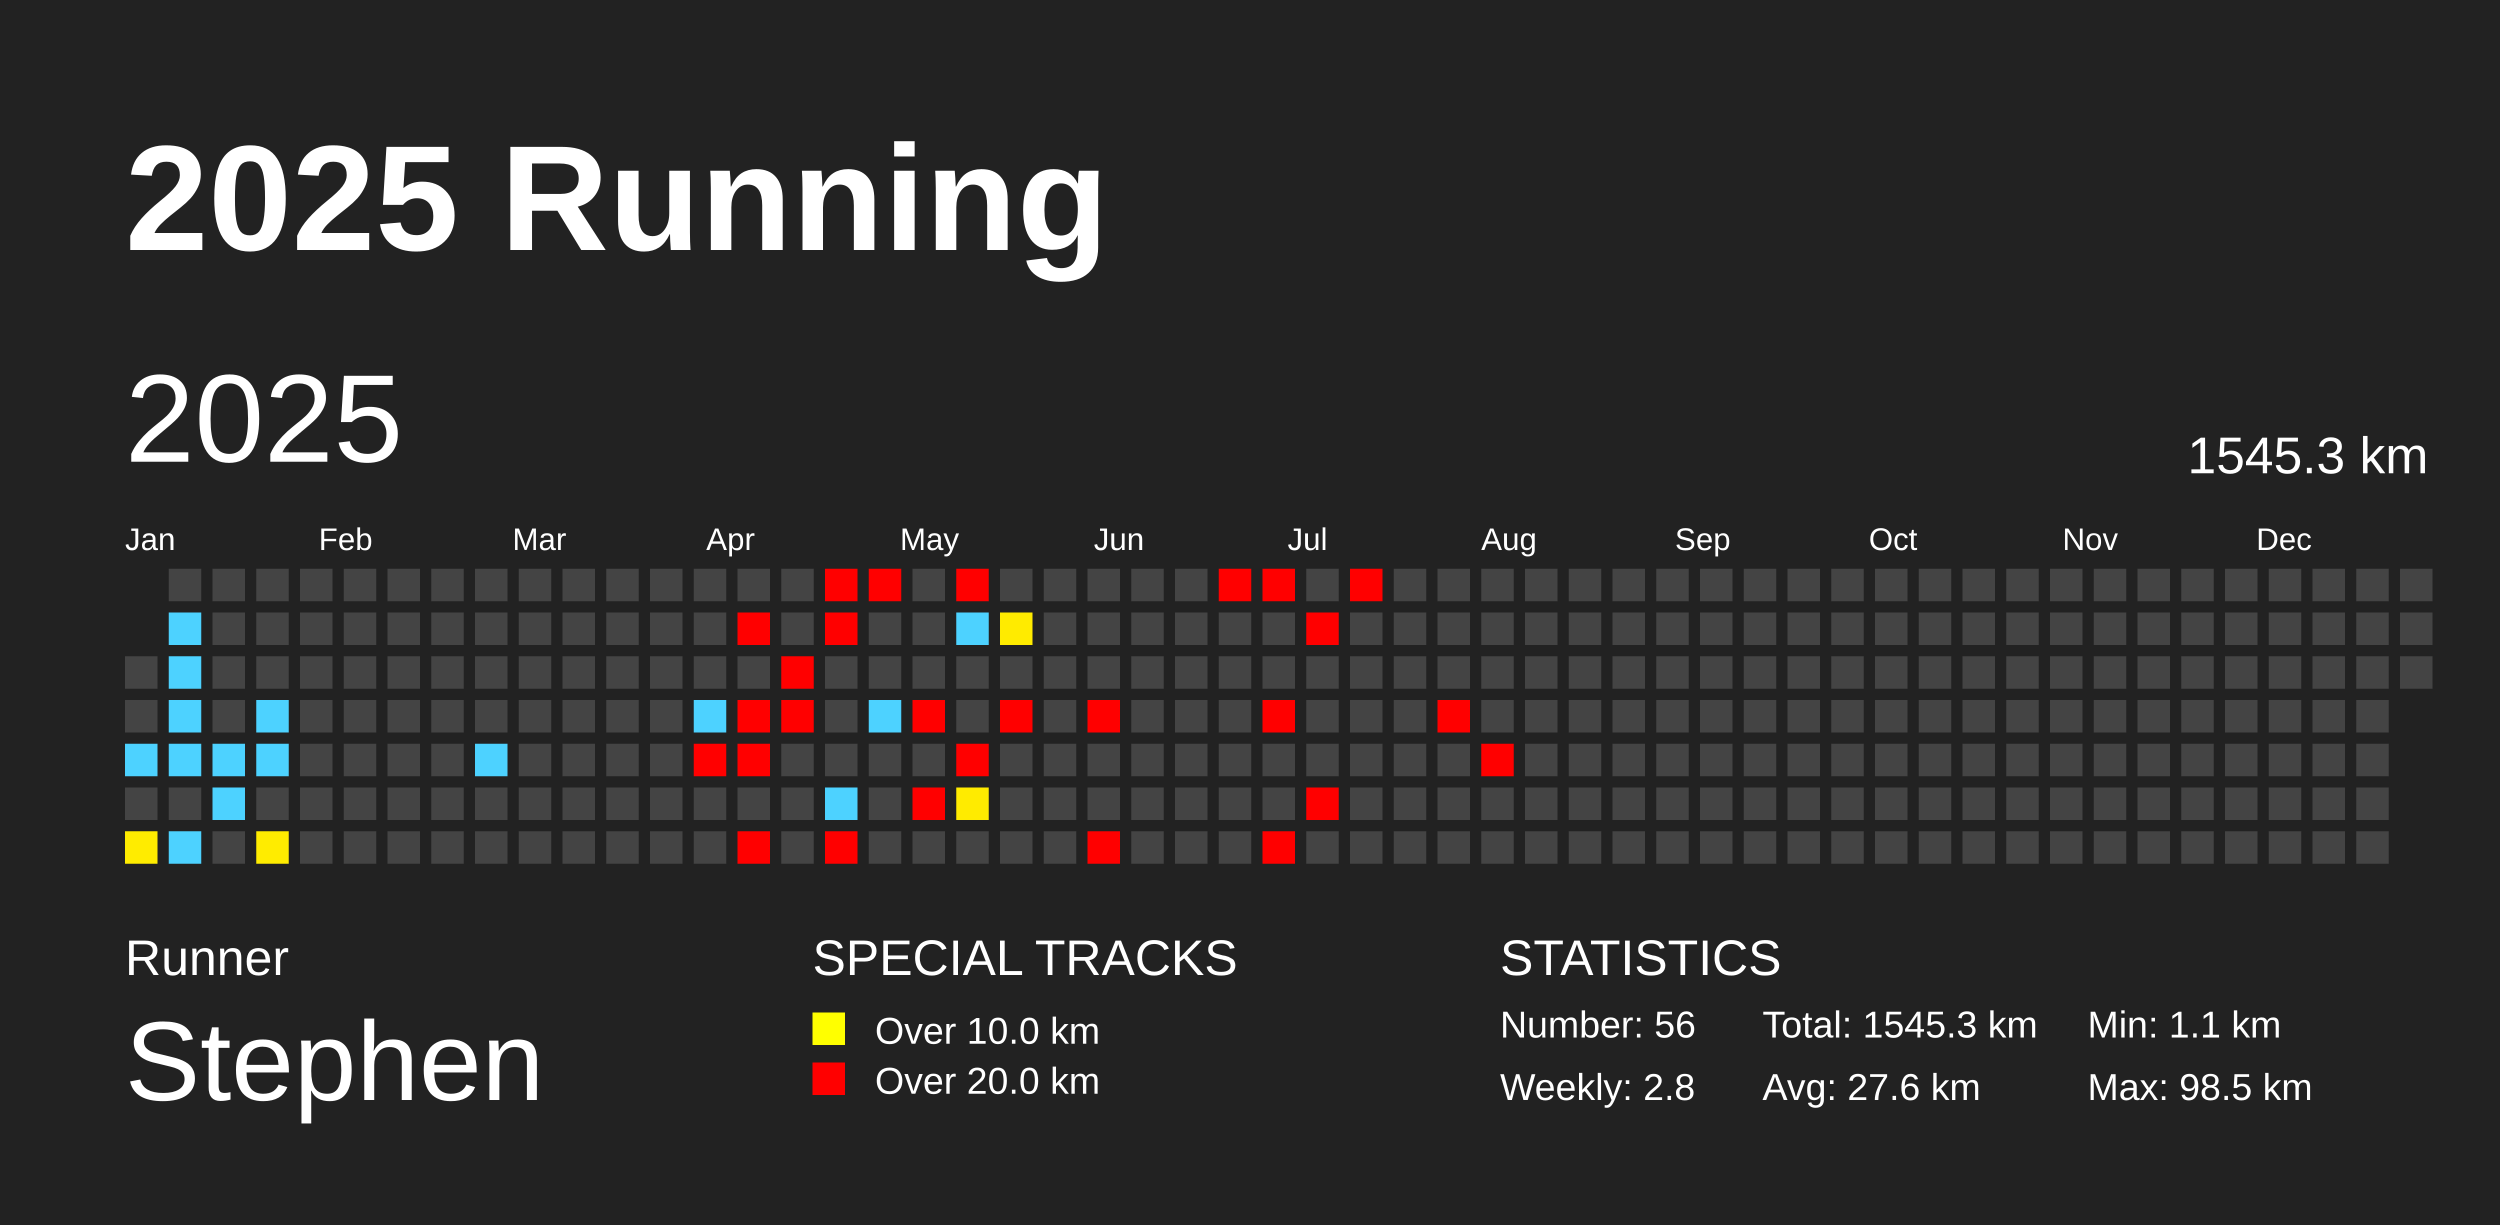
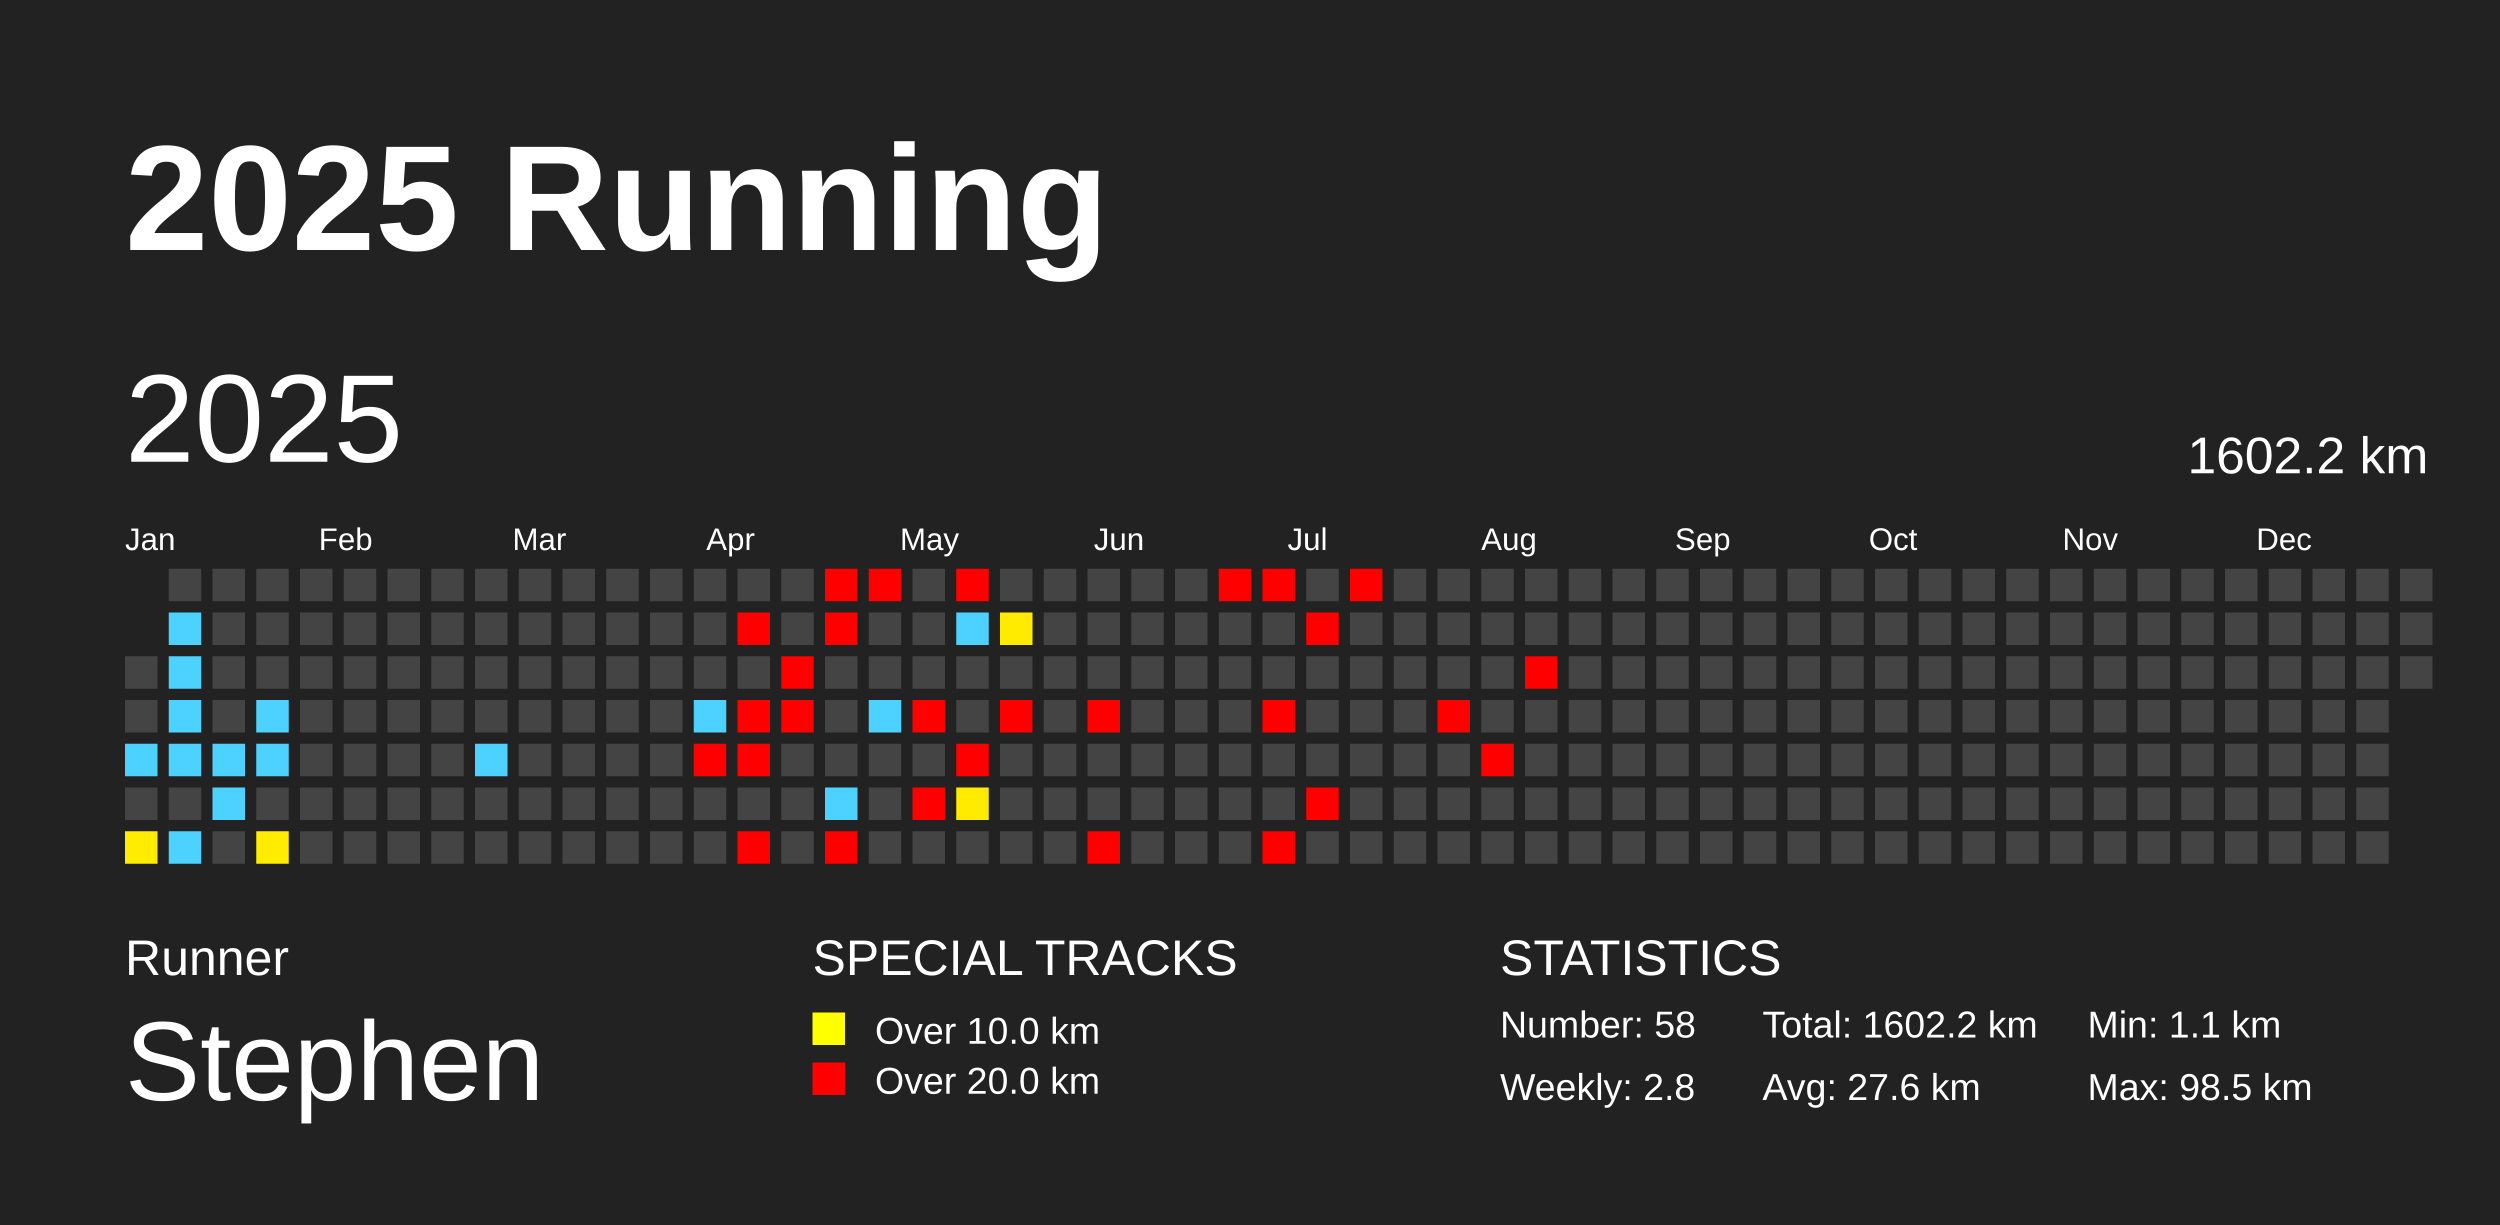
<svg xmlns="http://www.w3.org/2000/svg" baseProfile="full" height="98mm" version="1.1" viewBox="0,0,200,98" width="200mm">
  <defs />
  <rect fill="#222222" height="98" width="200" x="0" y="0" />
  <text fill="#FFFFFF" style="font-size:12px; font-family:Arial; font-weight:bold;" x="10" y="20">2025 Running</text>
  <text fill="#FFFFFF" style="font-size:4px; font-family:Arial" x="10" y="78">Runner</text>
  <text fill="#FFFFFF" style="font-size:9px; font-family:Arial" x="10" y="88">Stephen</text>
  <text fill="#FFFFFF" style="font-size:4px; font-family:Arial" x="65" y="78">SPECIAL TRACKS</text>
  <rect fill="yellow" height="2.6" width="2.6" x="65" y="81" />
  <text fill="#FFFFFF" style="font-size:3px; font-family:Arial" x="70" y="83.5">Over 10.0 km</text>
  <rect fill="red" height="2.6" width="2.6" x="65" y="85" />
  <text fill="#FFFFFF" style="font-size:3px; font-family:Arial" x="70" y="87.5">Over 20.0 km</text>
  <text fill="#FFFFFF" style="font-size:4px; font-family:Arial" x="120" y="78">STATISTICS</text>
-   <text fill="#FFFFFF" style="font-size:3px; font-family:Arial" x="120" y="83">Number: 56</text>
+   <text fill="#FFFFFF" style="font-size:3px; font-family:Arial" x="120" y="83">Number: 58</text>
  <text fill="#FFFFFF" style="font-size:3px; font-family:Arial" x="120" y="88">Weekly: 2.8</text>
-   <text fill="#FFFFFF" style="font-size:3px; font-family:Arial" x="141" y="83">Total: 1545.3 km</text>
+   <text fill="#FFFFFF" style="font-size:3px; font-family:Arial" x="141" y="83">Total: 1602.2 km</text>
  <text fill="#FFFFFF" style="font-size:3px; font-family:Arial" x="141" y="88">Avg: 27.6 km</text>
  <text fill="#FFFFFF" style="font-size:3px; font-family:Arial" x="167" y="83">Min: 1.1 km</text>
  <text fill="#FFFFFF" style="font-size:3px; font-family:Arial" x="167" y="88">Max: 98.5 km</text>
  <text dominant-baseline="hanging" fill="#FFFFFF" style="font-size:10.0px; font-family:Arial;" x="10" y="30">2025</text>
-   <text dominant-baseline="hanging" fill="#FFFFFF" style="font-size:4.125px; font-family:Arial;" x="175" y="35">1545.3 km</text>
+   <text dominant-baseline="hanging" fill="#FFFFFF" style="font-size:4.125px; font-family:Arial;" x="175" y="35">1602.2 km</text>
  <text fill="#FFFFFF" style="font-size:2.5px; font-family:Arial" x="10.0" y="44">Jan</text>
  <text fill="#FFFFFF" style="font-size:2.5px; font-family:Arial" x="25.5" y="44">Feb</text>
  <text fill="#FFFFFF" style="font-size:2.5px; font-family:Arial" x="41.0" y="44">Mar</text>
  <text fill="#FFFFFF" style="font-size:2.5px; font-family:Arial" x="56.5" y="44">Apr</text>
  <text fill="#FFFFFF" style="font-size:2.5px; font-family:Arial" x="72.0" y="44">May</text>
  <text fill="#FFFFFF" style="font-size:2.5px; font-family:Arial" x="87.5" y="44">Jun</text>
  <text fill="#FFFFFF" style="font-size:2.5px; font-family:Arial" x="103.0" y="44">Jul</text>
  <text fill="#FFFFFF" style="font-size:2.5px; font-family:Arial" x="118.5" y="44">Aug</text>
  <text fill="#FFFFFF" style="font-size:2.5px; font-family:Arial" x="134.0" y="44">Sep</text>
  <text fill="#FFFFFF" style="font-size:2.5px; font-family:Arial" x="149.5" y="44">Oct</text>
  <text fill="#FFFFFF" style="font-size:2.5px; font-family:Arial" x="165.0" y="44">Nov</text>
  <text fill="#FFFFFF" style="font-size:2.5px; font-family:Arial" x="180.5" y="44">Dec</text>
  <rect fill="#444444" height="2.6" width="2.6" x="10.0" y="52.5" />
  <rect fill="#444444" height="2.6" width="2.6" x="10.0" y="56.0" />
  <rect fill="#4dd2ff" height="2.6" width="2.6" x="10.0" y="59.5" />
  <rect fill="#444444" height="2.6" width="2.6" x="10.0" y="63.0" />
  <rect fill="#ffec00" height="2.6" width="2.6" x="10.0" y="66.5" />
  <rect fill="#444444" height="2.6" width="2.6" x="13.5" y="45.5" />
  <rect fill="#4dd2ff" height="2.6" width="2.6" x="13.5" y="49.0" />
  <rect fill="#4dd2ff" height="2.6" width="2.6" x="13.5" y="52.5" />
  <rect fill="#4dd2ff" height="2.6" width="2.6" x="13.5" y="56.0" />
  <rect fill="#4dd2ff" height="2.6" width="2.6" x="13.5" y="59.5" />
  <rect fill="#444444" height="2.6" width="2.6" x="13.5" y="63.0" />
  <rect fill="#4dd2ff" height="2.6" width="2.6" x="13.5" y="66.5" />
  <rect fill="#444444" height="2.6" width="2.6" x="17.0" y="45.5" />
  <rect fill="#444444" height="2.6" width="2.6" x="17.0" y="49.0" />
  <rect fill="#444444" height="2.6" width="2.6" x="17.0" y="52.5" />
  <rect fill="#444444" height="2.6" width="2.6" x="17.0" y="56.0" />
  <rect fill="#4dd2ff" height="2.6" width="2.6" x="17.0" y="59.5" />
  <rect fill="#4dd2ff" height="2.6" width="2.6" x="17.0" y="63.0" />
  <rect fill="#444444" height="2.6" width="2.6" x="17.0" y="66.5" />
  <rect fill="#444444" height="2.6" width="2.6" x="20.5" y="45.5" />
  <rect fill="#444444" height="2.6" width="2.6" x="20.5" y="49.0" />
  <rect fill="#444444" height="2.6" width="2.6" x="20.5" y="52.5" />
  <rect fill="#4dd2ff" height="2.6" width="2.6" x="20.5" y="56.0" />
  <rect fill="#4dd2ff" height="2.6" width="2.6" x="20.5" y="59.5" />
  <rect fill="#444444" height="2.6" width="2.6" x="20.5" y="63.0" />
  <rect fill="#ffec00" height="2.6" width="2.6" x="20.5" y="66.5" />
  <rect fill="#444444" height="2.6" width="2.6" x="24.0" y="45.5" />
  <rect fill="#444444" height="2.6" width="2.6" x="24.0" y="49.0" />
  <rect fill="#444444" height="2.6" width="2.6" x="24.0" y="52.5" />
  <rect fill="#444444" height="2.6" width="2.6" x="24.0" y="56.0" />
  <rect fill="#444444" height="2.6" width="2.6" x="24.0" y="59.5" />
  <rect fill="#444444" height="2.6" width="2.6" x="24.0" y="63.0" />
  <rect fill="#444444" height="2.6" width="2.6" x="24.0" y="66.5" />
  <rect fill="#444444" height="2.6" width="2.6" x="27.5" y="45.5" />
  <rect fill="#444444" height="2.6" width="2.6" x="27.5" y="49.0" />
  <rect fill="#444444" height="2.6" width="2.6" x="27.5" y="52.5" />
  <rect fill="#444444" height="2.6" width="2.6" x="27.5" y="56.0" />
  <rect fill="#444444" height="2.6" width="2.6" x="27.5" y="59.5" />
  <rect fill="#444444" height="2.6" width="2.6" x="27.5" y="63.0" />
  <rect fill="#444444" height="2.6" width="2.6" x="27.5" y="66.5" />
  <rect fill="#444444" height="2.6" width="2.6" x="31.0" y="45.5" />
  <rect fill="#444444" height="2.6" width="2.6" x="31.0" y="49.0" />
  <rect fill="#444444" height="2.6" width="2.6" x="31.0" y="52.5" />
  <rect fill="#444444" height="2.6" width="2.6" x="31.0" y="56.0" />
  <rect fill="#444444" height="2.6" width="2.6" x="31.0" y="59.5" />
  <rect fill="#444444" height="2.6" width="2.6" x="31.0" y="63.0" />
  <rect fill="#444444" height="2.6" width="2.6" x="31.0" y="66.5" />
  <rect fill="#444444" height="2.6" width="2.6" x="34.5" y="45.5" />
  <rect fill="#444444" height="2.6" width="2.6" x="34.5" y="49.0" />
  <rect fill="#444444" height="2.6" width="2.6" x="34.5" y="52.5" />
  <rect fill="#444444" height="2.6" width="2.6" x="34.5" y="56.0" />
  <rect fill="#444444" height="2.6" width="2.6" x="34.5" y="59.5" />
  <rect fill="#444444" height="2.6" width="2.6" x="34.5" y="63.0" />
  <rect fill="#444444" height="2.6" width="2.6" x="34.5" y="66.5" />
  <rect fill="#444444" height="2.6" width="2.6" x="38.0" y="45.5" />
  <rect fill="#444444" height="2.6" width="2.6" x="38.0" y="49.0" />
  <rect fill="#444444" height="2.6" width="2.6" x="38.0" y="52.5" />
  <rect fill="#444444" height="2.6" width="2.6" x="38.0" y="56.0" />
  <rect fill="#4dd2ff" height="2.6" width="2.6" x="38.0" y="59.5" />
  <rect fill="#444444" height="2.6" width="2.6" x="38.0" y="63.0" />
  <rect fill="#444444" height="2.6" width="2.6" x="38.0" y="66.5" />
  <rect fill="#444444" height="2.6" width="2.6" x="41.5" y="45.5" />
  <rect fill="#444444" height="2.6" width="2.6" x="41.5" y="49.0" />
  <rect fill="#444444" height="2.6" width="2.6" x="41.5" y="52.5" />
  <rect fill="#444444" height="2.6" width="2.6" x="41.5" y="56.0" />
  <rect fill="#444444" height="2.6" width="2.6" x="41.5" y="59.5" />
  <rect fill="#444444" height="2.6" width="2.6" x="41.5" y="63.0" />
  <rect fill="#444444" height="2.6" width="2.6" x="41.5" y="66.5" />
  <rect fill="#444444" height="2.6" width="2.6" x="45.0" y="45.5" />
  <rect fill="#444444" height="2.6" width="2.6" x="45.0" y="49.0" />
  <rect fill="#444444" height="2.6" width="2.6" x="45.0" y="52.5" />
  <rect fill="#444444" height="2.6" width="2.6" x="45.0" y="56.0" />
  <rect fill="#444444" height="2.6" width="2.6" x="45.0" y="59.5" />
  <rect fill="#444444" height="2.6" width="2.6" x="45.0" y="63.0" />
  <rect fill="#444444" height="2.6" width="2.6" x="45.0" y="66.5" />
  <rect fill="#444444" height="2.6" width="2.6" x="48.5" y="45.5" />
  <rect fill="#444444" height="2.6" width="2.6" x="48.5" y="49.0" />
  <rect fill="#444444" height="2.6" width="2.6" x="48.5" y="52.5" />
  <rect fill="#444444" height="2.6" width="2.6" x="48.5" y="56.0" />
  <rect fill="#444444" height="2.6" width="2.6" x="48.5" y="59.5" />
  <rect fill="#444444" height="2.6" width="2.6" x="48.5" y="63.0" />
  <rect fill="#444444" height="2.6" width="2.6" x="48.5" y="66.5" />
  <rect fill="#444444" height="2.6" width="2.6" x="52.0" y="45.5" />
  <rect fill="#444444" height="2.6" width="2.6" x="52.0" y="49.0" />
  <rect fill="#444444" height="2.6" width="2.6" x="52.0" y="52.5" />
  <rect fill="#444444" height="2.6" width="2.6" x="52.0" y="56.0" />
  <rect fill="#444444" height="2.6" width="2.6" x="52.0" y="59.5" />
  <rect fill="#444444" height="2.6" width="2.6" x="52.0" y="63.0" />
  <rect fill="#444444" height="2.6" width="2.6" x="52.0" y="66.5" />
  <rect fill="#444444" height="2.6" width="2.6" x="55.5" y="45.5" />
  <rect fill="#444444" height="2.6" width="2.6" x="55.5" y="49.0" />
  <rect fill="#444444" height="2.6" width="2.6" x="55.5" y="52.5" />
  <rect fill="#4dd2ff" height="2.6" width="2.6" x="55.5" y="56.0" />
  <rect fill="red" height="2.6" width="2.6" x="55.5" y="59.5" />
  <rect fill="#444444" height="2.6" width="2.6" x="55.5" y="63.0" />
  <rect fill="#444444" height="2.6" width="2.6" x="55.5" y="66.5" />
  <rect fill="#444444" height="2.6" width="2.6" x="59.0" y="45.5" />
  <rect fill="red" height="2.6" width="2.6" x="59.0" y="49.0" />
  <rect fill="#444444" height="2.6" width="2.6" x="59.0" y="52.5" />
  <rect fill="red" height="2.6" width="2.6" x="59.0" y="56.0" />
  <rect fill="red" height="2.6" width="2.6" x="59.0" y="59.5" />
  <rect fill="#444444" height="2.6" width="2.6" x="59.0" y="63.0" />
  <rect fill="red" height="2.6" width="2.6" x="59.0" y="66.5" />
  <rect fill="#444444" height="2.6" width="2.6" x="62.5" y="45.5" />
  <rect fill="#444444" height="2.6" width="2.6" x="62.5" y="49.0" />
  <rect fill="red" height="2.6" width="2.6" x="62.5" y="52.5" />
  <rect fill="red" height="2.6" width="2.6" x="62.5" y="56.0" />
  <rect fill="#444444" height="2.6" width="2.6" x="62.5" y="59.5" />
  <rect fill="#444444" height="2.6" width="2.6" x="62.5" y="63.0" />
  <rect fill="#444444" height="2.6" width="2.6" x="62.5" y="66.5" />
  <rect fill="red" height="2.6" width="2.6" x="66.0" y="45.5" />
  <rect fill="red" height="2.6" width="2.6" x="66.0" y="49.0" />
  <rect fill="#444444" height="2.6" width="2.6" x="66.0" y="52.5" />
  <rect fill="#444444" height="2.6" width="2.6" x="66.0" y="56.0" />
  <rect fill="#444444" height="2.6" width="2.6" x="66.0" y="59.5" />
  <rect fill="#4dd2ff" height="2.6" width="2.6" x="66.0" y="63.0" />
  <rect fill="red" height="2.6" width="2.6" x="66.0" y="66.5" />
  <rect fill="red" height="2.6" width="2.6" x="69.5" y="45.5" />
  <rect fill="#444444" height="2.6" width="2.6" x="69.5" y="49.0" />
  <rect fill="#444444" height="2.6" width="2.6" x="69.5" y="52.5" />
  <rect fill="#4dd2ff" height="2.6" width="2.6" x="69.5" y="56.0" />
  <rect fill="#444444" height="2.6" width="2.6" x="69.5" y="59.5" />
  <rect fill="#444444" height="2.6" width="2.6" x="69.5" y="63.0" />
  <rect fill="#444444" height="2.6" width="2.6" x="69.5" y="66.5" />
  <rect fill="#444444" height="2.6" width="2.6" x="73.0" y="45.5" />
  <rect fill="#444444" height="2.6" width="2.6" x="73.0" y="49.0" />
  <rect fill="#444444" height="2.6" width="2.6" x="73.0" y="52.5" />
  <rect fill="red" height="2.6" width="2.6" x="73.0" y="56.0" />
  <rect fill="#444444" height="2.6" width="2.6" x="73.0" y="59.5" />
  <rect fill="red" height="2.6" width="2.6" x="73.0" y="63.0" />
  <rect fill="#444444" height="2.6" width="2.6" x="73.0" y="66.5" />
  <rect fill="red" height="2.6" width="2.6" x="76.5" y="45.5" />
  <rect fill="#4dd2ff" height="2.6" width="2.6" x="76.5" y="49.0" />
  <rect fill="#444444" height="2.6" width="2.6" x="76.5" y="52.5" />
  <rect fill="#444444" height="2.6" width="2.6" x="76.5" y="56.0" />
  <rect fill="red" height="2.6" width="2.6" x="76.5" y="59.5" />
  <rect fill="#ffeb00" height="2.6" width="2.6" x="76.5" y="63.0" />
  <rect fill="#444444" height="2.6" width="2.6" x="76.5" y="66.5" />
  <rect fill="#444444" height="2.6" width="2.6" x="80.0" y="45.5" />
  <rect fill="#ffeb00" height="2.6" width="2.6" x="80.0" y="49.0" />
  <rect fill="#444444" height="2.6" width="2.6" x="80.0" y="52.5" />
  <rect fill="red" height="2.6" width="2.6" x="80.0" y="56.0" />
  <rect fill="#444444" height="2.6" width="2.6" x="80.0" y="59.5" />
  <rect fill="#444444" height="2.6" width="2.6" x="80.0" y="63.0" />
  <rect fill="#444444" height="2.6" width="2.6" x="80.0" y="66.5" />
  <rect fill="#444444" height="2.6" width="2.6" x="83.5" y="45.5" />
  <rect fill="#444444" height="2.6" width="2.6" x="83.5" y="49.0" />
  <rect fill="#444444" height="2.6" width="2.6" x="83.5" y="52.5" />
  <rect fill="#444444" height="2.6" width="2.6" x="83.5" y="56.0" />
  <rect fill="#444444" height="2.6" width="2.6" x="83.5" y="59.5" />
  <rect fill="#444444" height="2.6" width="2.6" x="83.5" y="63.0" />
  <rect fill="#444444" height="2.6" width="2.6" x="83.5" y="66.5" />
  <rect fill="#444444" height="2.6" width="2.6" x="87.0" y="45.5" />
  <rect fill="#444444" height="2.6" width="2.6" x="87.0" y="49.0" />
  <rect fill="#444444" height="2.6" width="2.6" x="87.0" y="52.5" />
  <rect fill="red" height="2.6" width="2.6" x="87.0" y="56.0" />
  <rect fill="#444444" height="2.6" width="2.6" x="87.0" y="59.5" />
  <rect fill="#444444" height="2.6" width="2.6" x="87.0" y="63.0" />
  <rect fill="red" height="2.6" width="2.6" x="87.0" y="66.5" />
  <rect fill="#444444" height="2.6" width="2.6" x="90.5" y="45.5" />
  <rect fill="#444444" height="2.6" width="2.6" x="90.5" y="49.0" />
  <rect fill="#444444" height="2.6" width="2.6" x="90.5" y="52.5" />
  <rect fill="#444444" height="2.6" width="2.6" x="90.5" y="56.0" />
  <rect fill="#444444" height="2.6" width="2.6" x="90.5" y="59.5" />
  <rect fill="#444444" height="2.6" width="2.6" x="90.5" y="63.0" />
  <rect fill="#444444" height="2.6" width="2.6" x="90.5" y="66.5" />
  <rect fill="#444444" height="2.6" width="2.6" x="94.0" y="45.5" />
  <rect fill="#444444" height="2.6" width="2.6" x="94.0" y="49.0" />
  <rect fill="#444444" height="2.6" width="2.6" x="94.0" y="52.5" />
  <rect fill="#444444" height="2.6" width="2.6" x="94.0" y="56.0" />
  <rect fill="#444444" height="2.6" width="2.6" x="94.0" y="59.5" />
  <rect fill="#444444" height="2.6" width="2.6" x="94.0" y="63.0" />
  <rect fill="#444444" height="2.6" width="2.6" x="94.0" y="66.5" />
  <rect fill="red" height="2.6" width="2.6" x="97.5" y="45.5" />
  <rect fill="#444444" height="2.6" width="2.6" x="97.5" y="49.0" />
  <rect fill="#444444" height="2.6" width="2.6" x="97.5" y="52.5" />
  <rect fill="#444444" height="2.6" width="2.6" x="97.5" y="56.0" />
  <rect fill="#444444" height="2.6" width="2.6" x="97.5" y="59.5" />
  <rect fill="#444444" height="2.6" width="2.6" x="97.5" y="63.0" />
  <rect fill="#444444" height="2.6" width="2.6" x="97.5" y="66.5" />
  <rect fill="red" height="2.6" width="2.6" x="101.0" y="45.5" />
  <rect fill="#444444" height="2.6" width="2.6" x="101.0" y="49.0" />
  <rect fill="#444444" height="2.6" width="2.6" x="101.0" y="52.5" />
  <rect fill="red" height="2.6" width="2.6" x="101.0" y="56.0" />
  <rect fill="#444444" height="2.6" width="2.6" x="101.0" y="59.5" />
  <rect fill="#444444" height="2.6" width="2.6" x="101.0" y="63.0" />
  <rect fill="red" height="2.6" width="2.6" x="101.0" y="66.5" />
  <rect fill="#444444" height="2.6" width="2.6" x="104.5" y="45.5" />
  <rect fill="red" height="2.6" width="2.6" x="104.5" y="49.0" />
  <rect fill="#444444" height="2.6" width="2.6" x="104.5" y="52.5" />
  <rect fill="#444444" height="2.6" width="2.6" x="104.5" y="56.0" />
  <rect fill="#444444" height="2.6" width="2.6" x="104.5" y="59.5" />
  <rect fill="red" height="2.6" width="2.6" x="104.5" y="63.0" />
  <rect fill="#444444" height="2.6" width="2.6" x="104.5" y="66.5" />
  <rect fill="red" height="2.6" width="2.6" x="108.0" y="45.5" />
  <rect fill="#444444" height="2.6" width="2.6" x="108.0" y="49.0" />
  <rect fill="#444444" height="2.6" width="2.6" x="108.0" y="52.5" />
  <rect fill="#444444" height="2.6" width="2.6" x="108.0" y="56.0" />
  <rect fill="#444444" height="2.6" width="2.6" x="108.0" y="59.5" />
  <rect fill="#444444" height="2.6" width="2.6" x="108.0" y="63.0" />
  <rect fill="#444444" height="2.6" width="2.6" x="108.0" y="66.5" />
  <rect fill="#444444" height="2.6" width="2.6" x="111.5" y="45.5" />
  <rect fill="#444444" height="2.6" width="2.6" x="111.5" y="49.0" />
  <rect fill="#444444" height="2.6" width="2.6" x="111.5" y="52.5" />
  <rect fill="#444444" height="2.6" width="2.6" x="111.5" y="56.0" />
  <rect fill="#444444" height="2.6" width="2.6" x="111.5" y="59.5" />
  <rect fill="#444444" height="2.6" width="2.6" x="111.5" y="63.0" />
  <rect fill="#444444" height="2.6" width="2.6" x="111.5" y="66.5" />
  <rect fill="#444444" height="2.6" width="2.6" x="115.0" y="45.5" />
  <rect fill="#444444" height="2.6" width="2.6" x="115.0" y="49.0" />
  <rect fill="#444444" height="2.6" width="2.6" x="115.0" y="52.5" />
  <rect fill="red" height="2.6" width="2.6" x="115.0" y="56.0" />
  <rect fill="#444444" height="2.6" width="2.6" x="115.0" y="59.5" />
  <rect fill="#444444" height="2.6" width="2.6" x="115.0" y="63.0" />
  <rect fill="#444444" height="2.6" width="2.6" x="115.0" y="66.5" />
  <rect fill="#444444" height="2.6" width="2.6" x="118.5" y="45.5" />
  <rect fill="#444444" height="2.6" width="2.6" x="118.5" y="49.0" />
  <rect fill="#444444" height="2.6" width="2.6" x="118.5" y="52.5" />
  <rect fill="#444444" height="2.6" width="2.6" x="118.5" y="56.0" />
  <rect fill="red" height="2.6" width="2.6" x="118.5" y="59.5" />
  <rect fill="#444444" height="2.6" width="2.6" x="118.5" y="63.0" />
  <rect fill="#444444" height="2.6" width="2.6" x="118.5" y="66.5" />
  <rect fill="#444444" height="2.6" width="2.6" x="122.0" y="45.5" />
  <rect fill="#444444" height="2.6" width="2.6" x="122.0" y="49.0" />
-   <rect fill="#444444" height="2.6" width="2.6" x="122.0" y="52.5" />
+   <rect fill="red" height="2.6" width="2.6" x="122.0" y="52.5" />
  <rect fill="#444444" height="2.6" width="2.6" x="122.0" y="56.0" />
  <rect fill="#444444" height="2.6" width="2.6" x="122.0" y="59.5" />
  <rect fill="#444444" height="2.6" width="2.6" x="122.0" y="63.0" />
  <rect fill="#444444" height="2.6" width="2.6" x="122.0" y="66.5" />
  <rect fill="#444444" height="2.6" width="2.6" x="125.5" y="45.5" />
  <rect fill="#444444" height="2.6" width="2.6" x="125.5" y="49.0" />
  <rect fill="#444444" height="2.6" width="2.6" x="125.5" y="52.5" />
  <rect fill="#444444" height="2.6" width="2.6" x="125.5" y="56.0" />
  <rect fill="#444444" height="2.6" width="2.6" x="125.5" y="59.5" />
  <rect fill="#444444" height="2.6" width="2.6" x="125.5" y="63.0" />
  <rect fill="#444444" height="2.6" width="2.6" x="125.5" y="66.5" />
  <rect fill="#444444" height="2.6" width="2.6" x="129.0" y="45.5" />
  <rect fill="#444444" height="2.6" width="2.6" x="129.0" y="49.0" />
  <rect fill="#444444" height="2.6" width="2.6" x="129.0" y="52.5" />
  <rect fill="#444444" height="2.6" width="2.6" x="129.0" y="56.0" />
  <rect fill="#444444" height="2.6" width="2.6" x="129.0" y="59.5" />
  <rect fill="#444444" height="2.6" width="2.6" x="129.0" y="63.0" />
  <rect fill="#444444" height="2.6" width="2.6" x="129.0" y="66.5" />
  <rect fill="#444444" height="2.6" width="2.6" x="132.5" y="45.5" />
  <rect fill="#444444" height="2.6" width="2.6" x="132.5" y="49.0" />
  <rect fill="#444444" height="2.6" width="2.6" x="132.5" y="52.5" />
  <rect fill="#444444" height="2.6" width="2.6" x="132.5" y="56.0" />
  <rect fill="#444444" height="2.6" width="2.6" x="132.5" y="59.5" />
  <rect fill="#444444" height="2.6" width="2.6" x="132.5" y="63.0" />
  <rect fill="#444444" height="2.6" width="2.6" x="132.5" y="66.5" />
  <rect fill="#444444" height="2.6" width="2.6" x="136.0" y="45.5" />
  <rect fill="#444444" height="2.6" width="2.6" x="136.0" y="49.0" />
  <rect fill="#444444" height="2.6" width="2.6" x="136.0" y="52.5" />
  <rect fill="#444444" height="2.6" width="2.6" x="136.0" y="56.0" />
  <rect fill="#444444" height="2.6" width="2.6" x="136.0" y="59.5" />
  <rect fill="#444444" height="2.6" width="2.6" x="136.0" y="63.0" />
  <rect fill="#444444" height="2.6" width="2.6" x="136.0" y="66.5" />
  <rect fill="#444444" height="2.6" width="2.6" x="139.5" y="45.5" />
  <rect fill="#444444" height="2.6" width="2.6" x="139.5" y="49.0" />
  <rect fill="#444444" height="2.6" width="2.6" x="139.5" y="52.5" />
  <rect fill="#444444" height="2.6" width="2.6" x="139.5" y="56.0" />
  <rect fill="#444444" height="2.6" width="2.6" x="139.5" y="59.5" />
  <rect fill="#444444" height="2.6" width="2.6" x="139.5" y="63.0" />
  <rect fill="#444444" height="2.6" width="2.6" x="139.5" y="66.5" />
  <rect fill="#444444" height="2.6" width="2.6" x="143.0" y="45.5" />
  <rect fill="#444444" height="2.6" width="2.6" x="143.0" y="49.0" />
  <rect fill="#444444" height="2.6" width="2.6" x="143.0" y="52.5" />
  <rect fill="#444444" height="2.6" width="2.6" x="143.0" y="56.0" />
  <rect fill="#444444" height="2.6" width="2.6" x="143.0" y="59.5" />
  <rect fill="#444444" height="2.6" width="2.6" x="143.0" y="63.0" />
  <rect fill="#444444" height="2.6" width="2.6" x="143.0" y="66.5" />
  <rect fill="#444444" height="2.6" width="2.6" x="146.5" y="45.5" />
  <rect fill="#444444" height="2.6" width="2.6" x="146.5" y="49.0" />
  <rect fill="#444444" height="2.6" width="2.6" x="146.5" y="52.5" />
  <rect fill="#444444" height="2.6" width="2.6" x="146.5" y="56.0" />
  <rect fill="#444444" height="2.6" width="2.6" x="146.5" y="59.5" />
  <rect fill="#444444" height="2.6" width="2.6" x="146.5" y="63.0" />
  <rect fill="#444444" height="2.6" width="2.6" x="146.5" y="66.5" />
  <rect fill="#444444" height="2.6" width="2.6" x="150.0" y="45.5" />
  <rect fill="#444444" height="2.6" width="2.6" x="150.0" y="49.0" />
  <rect fill="#444444" height="2.6" width="2.6" x="150.0" y="52.5" />
  <rect fill="#444444" height="2.6" width="2.6" x="150.0" y="56.0" />
  <rect fill="#444444" height="2.6" width="2.6" x="150.0" y="59.5" />
  <rect fill="#444444" height="2.6" width="2.6" x="150.0" y="63.0" />
  <rect fill="#444444" height="2.6" width="2.6" x="150.0" y="66.5" />
  <rect fill="#444444" height="2.6" width="2.6" x="153.5" y="45.5" />
  <rect fill="#444444" height="2.6" width="2.6" x="153.5" y="49.0" />
  <rect fill="#444444" height="2.6" width="2.6" x="153.5" y="52.5" />
  <rect fill="#444444" height="2.6" width="2.6" x="153.5" y="56.0" />
  <rect fill="#444444" height="2.6" width="2.6" x="153.5" y="59.5" />
  <rect fill="#444444" height="2.6" width="2.6" x="153.5" y="63.0" />
  <rect fill="#444444" height="2.6" width="2.6" x="153.5" y="66.5" />
  <rect fill="#444444" height="2.6" width="2.6" x="157.0" y="45.5" />
  <rect fill="#444444" height="2.6" width="2.6" x="157.0" y="49.0" />
  <rect fill="#444444" height="2.6" width="2.6" x="157.0" y="52.5" />
  <rect fill="#444444" height="2.6" width="2.6" x="157.0" y="56.0" />
  <rect fill="#444444" height="2.6" width="2.6" x="157.0" y="59.5" />
  <rect fill="#444444" height="2.6" width="2.6" x="157.0" y="63.0" />
  <rect fill="#444444" height="2.6" width="2.6" x="157.0" y="66.5" />
  <rect fill="#444444" height="2.6" width="2.6" x="160.5" y="45.5" />
  <rect fill="#444444" height="2.6" width="2.6" x="160.5" y="49.0" />
  <rect fill="#444444" height="2.6" width="2.6" x="160.5" y="52.5" />
  <rect fill="#444444" height="2.6" width="2.6" x="160.5" y="56.0" />
  <rect fill="#444444" height="2.6" width="2.6" x="160.5" y="59.5" />
  <rect fill="#444444" height="2.6" width="2.6" x="160.5" y="63.0" />
  <rect fill="#444444" height="2.6" width="2.6" x="160.5" y="66.5" />
  <rect fill="#444444" height="2.6" width="2.6" x="164.0" y="45.5" />
  <rect fill="#444444" height="2.6" width="2.6" x="164.0" y="49.0" />
  <rect fill="#444444" height="2.6" width="2.6" x="164.0" y="52.5" />
  <rect fill="#444444" height="2.6" width="2.6" x="164.0" y="56.0" />
  <rect fill="#444444" height="2.6" width="2.6" x="164.0" y="59.5" />
  <rect fill="#444444" height="2.6" width="2.6" x="164.0" y="63.0" />
  <rect fill="#444444" height="2.6" width="2.6" x="164.0" y="66.5" />
  <rect fill="#444444" height="2.6" width="2.6" x="167.5" y="45.5" />
  <rect fill="#444444" height="2.6" width="2.6" x="167.5" y="49.0" />
  <rect fill="#444444" height="2.6" width="2.6" x="167.5" y="52.5" />
  <rect fill="#444444" height="2.6" width="2.6" x="167.5" y="56.0" />
  <rect fill="#444444" height="2.6" width="2.6" x="167.5" y="59.5" />
  <rect fill="#444444" height="2.6" width="2.6" x="167.5" y="63.0" />
  <rect fill="#444444" height="2.6" width="2.6" x="167.5" y="66.5" />
  <rect fill="#444444" height="2.6" width="2.6" x="171.0" y="45.5" />
  <rect fill="#444444" height="2.6" width="2.6" x="171.0" y="49.0" />
  <rect fill="#444444" height="2.6" width="2.6" x="171.0" y="52.5" />
  <rect fill="#444444" height="2.6" width="2.6" x="171.0" y="56.0" />
  <rect fill="#444444" height="2.6" width="2.6" x="171.0" y="59.5" />
  <rect fill="#444444" height="2.6" width="2.6" x="171.0" y="63.0" />
  <rect fill="#444444" height="2.6" width="2.6" x="171.0" y="66.5" />
  <rect fill="#444444" height="2.6" width="2.6" x="174.5" y="45.5" />
  <rect fill="#444444" height="2.6" width="2.6" x="174.5" y="49.0" />
  <rect fill="#444444" height="2.6" width="2.6" x="174.5" y="52.5" />
  <rect fill="#444444" height="2.6" width="2.6" x="174.5" y="56.0" />
  <rect fill="#444444" height="2.6" width="2.6" x="174.5" y="59.5" />
  <rect fill="#444444" height="2.6" width="2.6" x="174.5" y="63.0" />
  <rect fill="#444444" height="2.6" width="2.6" x="174.5" y="66.5" />
  <rect fill="#444444" height="2.6" width="2.6" x="178.0" y="45.5" />
  <rect fill="#444444" height="2.6" width="2.6" x="178.0" y="49.0" />
  <rect fill="#444444" height="2.6" width="2.6" x="178.0" y="52.5" />
  <rect fill="#444444" height="2.6" width="2.6" x="178.0" y="56.0" />
  <rect fill="#444444" height="2.6" width="2.6" x="178.0" y="59.5" />
  <rect fill="#444444" height="2.6" width="2.6" x="178.0" y="63.0" />
  <rect fill="#444444" height="2.6" width="2.6" x="178.0" y="66.5" />
  <rect fill="#444444" height="2.6" width="2.6" x="181.5" y="45.5" />
  <rect fill="#444444" height="2.6" width="2.6" x="181.5" y="49.0" />
  <rect fill="#444444" height="2.6" width="2.6" x="181.5" y="52.5" />
  <rect fill="#444444" height="2.6" width="2.6" x="181.5" y="56.0" />
  <rect fill="#444444" height="2.6" width="2.6" x="181.5" y="59.5" />
  <rect fill="#444444" height="2.6" width="2.6" x="181.5" y="63.0" />
  <rect fill="#444444" height="2.6" width="2.6" x="181.5" y="66.5" />
  <rect fill="#444444" height="2.6" width="2.6" x="185.0" y="45.5" />
  <rect fill="#444444" height="2.6" width="2.6" x="185.0" y="49.0" />
  <rect fill="#444444" height="2.6" width="2.6" x="185.0" y="52.5" />
  <rect fill="#444444" height="2.6" width="2.6" x="185.0" y="56.0" />
  <rect fill="#444444" height="2.6" width="2.6" x="185.0" y="59.5" />
  <rect fill="#444444" height="2.6" width="2.6" x="185.0" y="63.0" />
  <rect fill="#444444" height="2.6" width="2.6" x="185.0" y="66.5" />
  <rect fill="#444444" height="2.6" width="2.6" x="188.5" y="45.5" />
  <rect fill="#444444" height="2.6" width="2.6" x="188.5" y="49.0" />
  <rect fill="#444444" height="2.6" width="2.6" x="188.5" y="52.5" />
  <rect fill="#444444" height="2.6" width="2.6" x="188.5" y="56.0" />
  <rect fill="#444444" height="2.6" width="2.6" x="188.5" y="59.5" />
  <rect fill="#444444" height="2.6" width="2.6" x="188.5" y="63.0" />
  <rect fill="#444444" height="2.6" width="2.6" x="188.5" y="66.5" />
  <rect fill="#444444" height="2.6" width="2.6" x="192.0" y="45.5" />
  <rect fill="#444444" height="2.6" width="2.6" x="192.0" y="49.0" />
  <rect fill="#444444" height="2.6" width="2.6" x="192.0" y="52.5" />
</svg>
